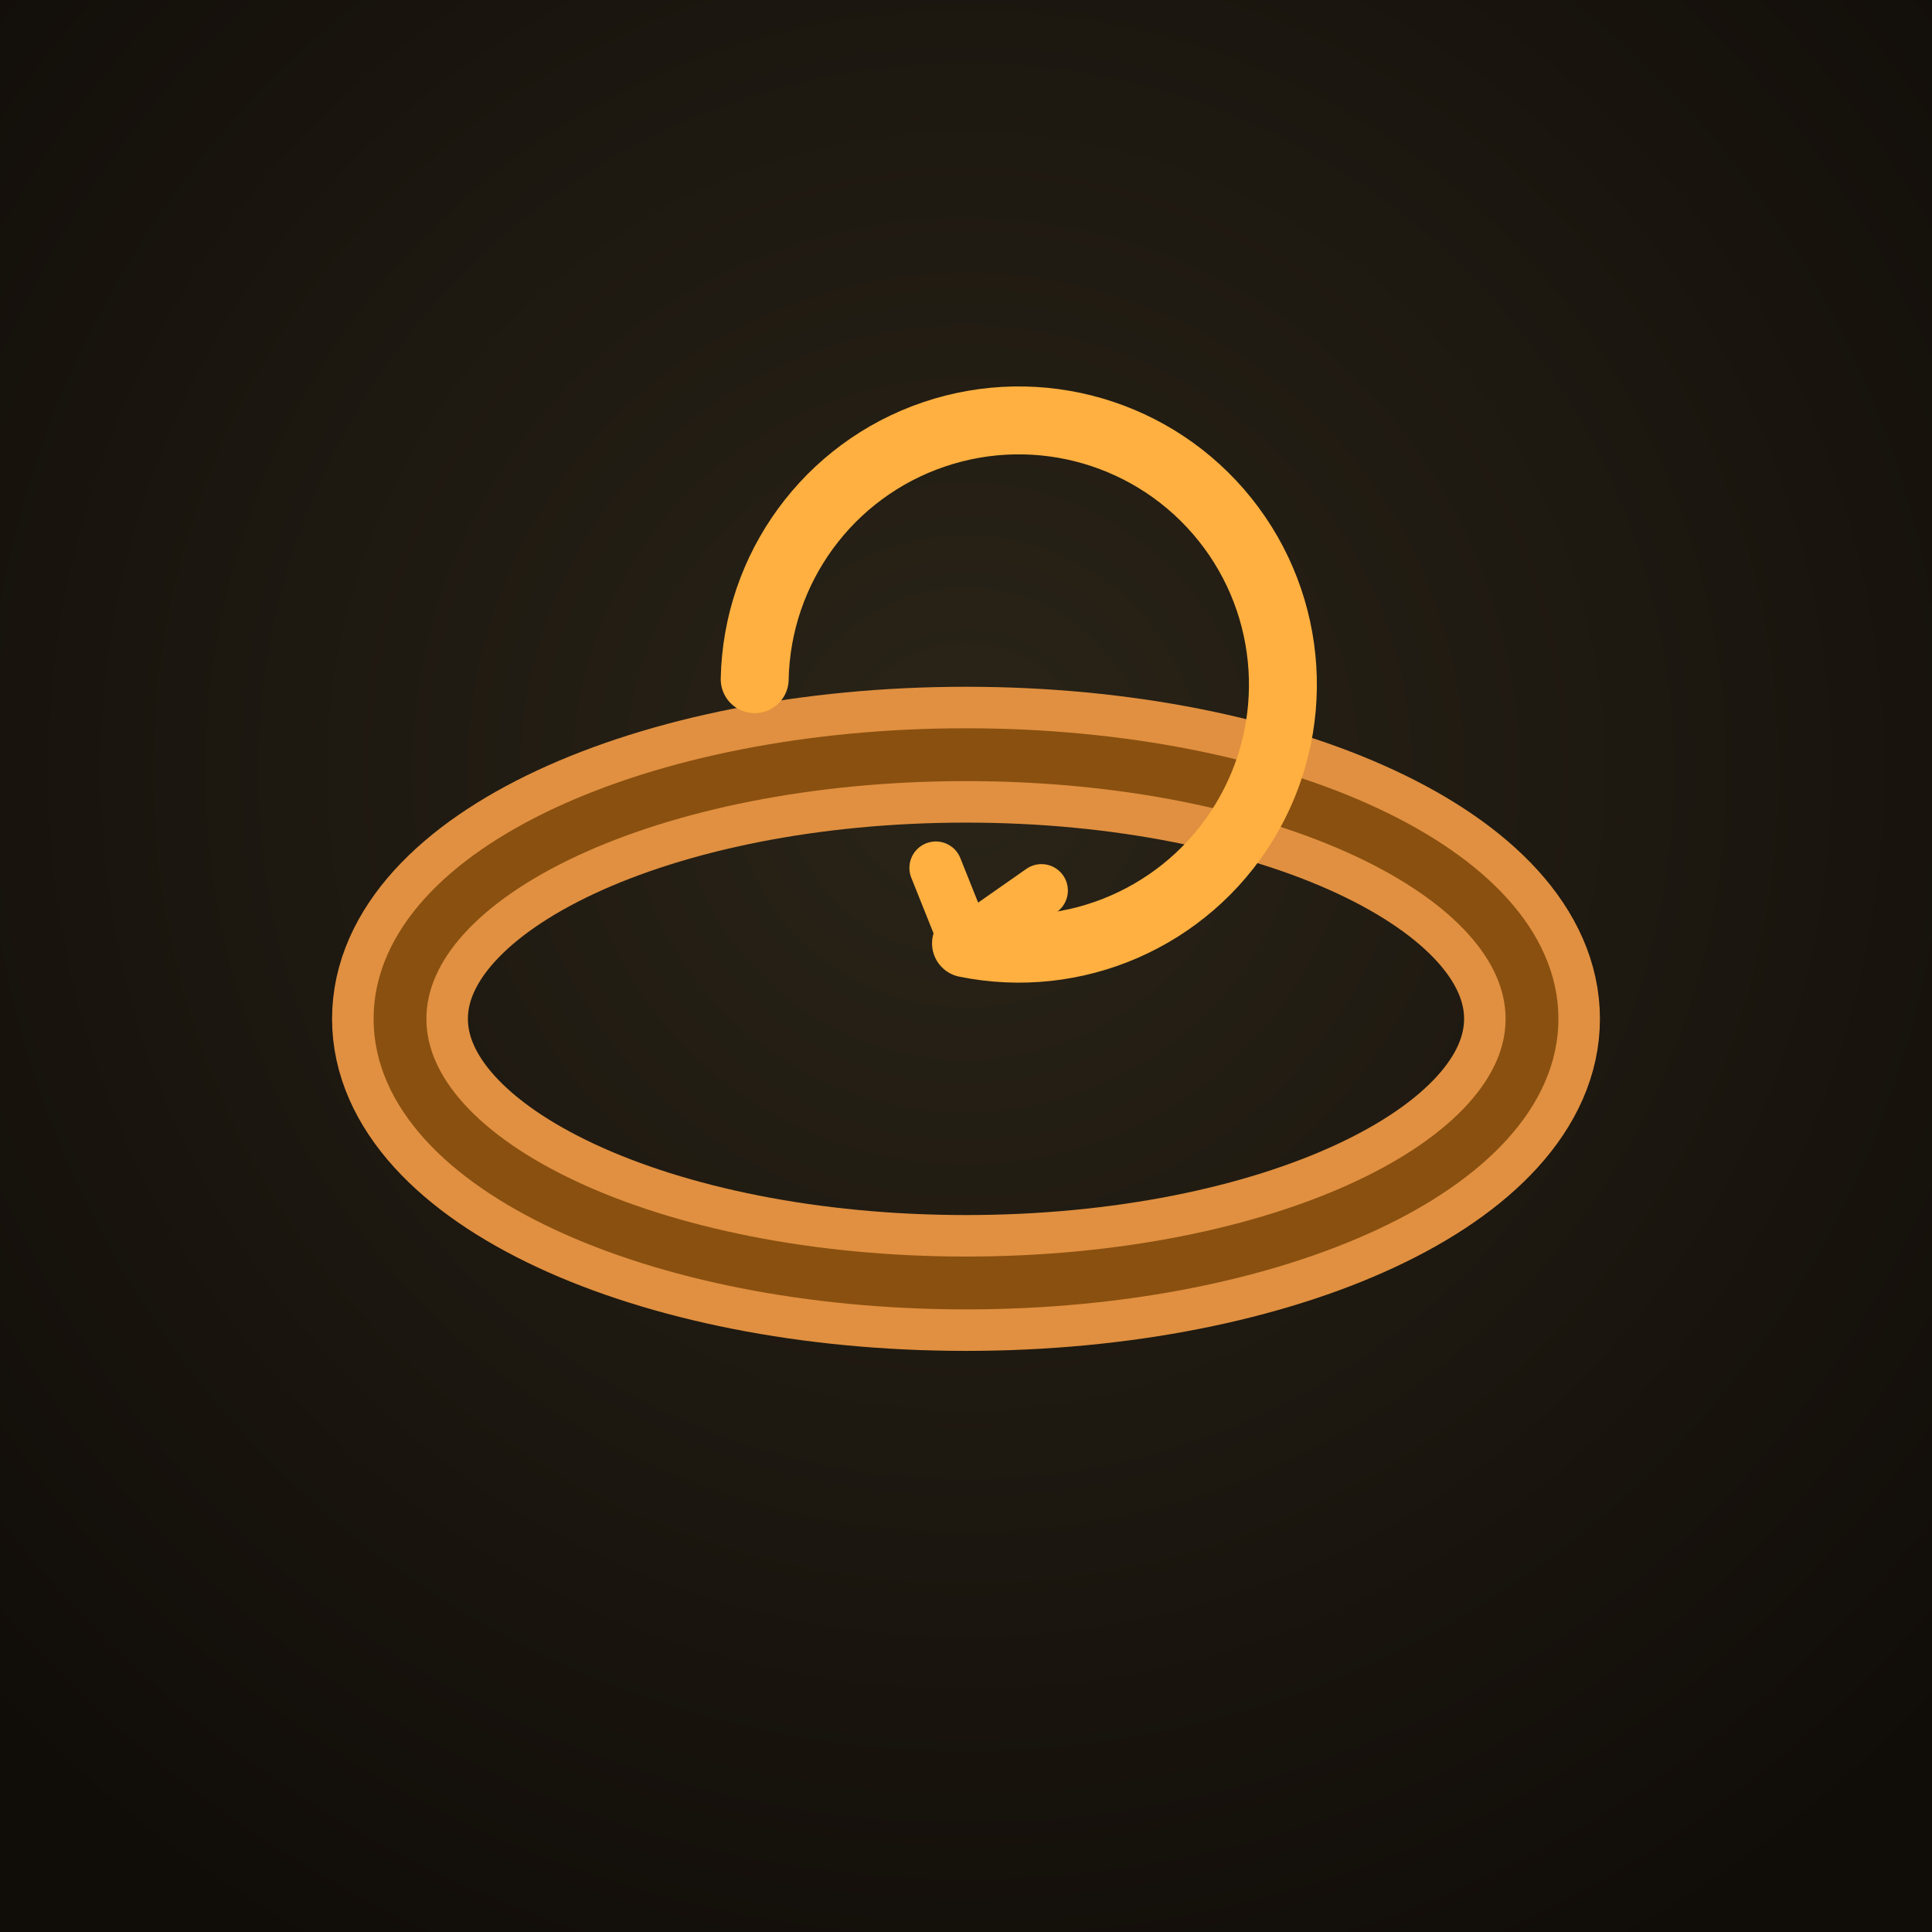
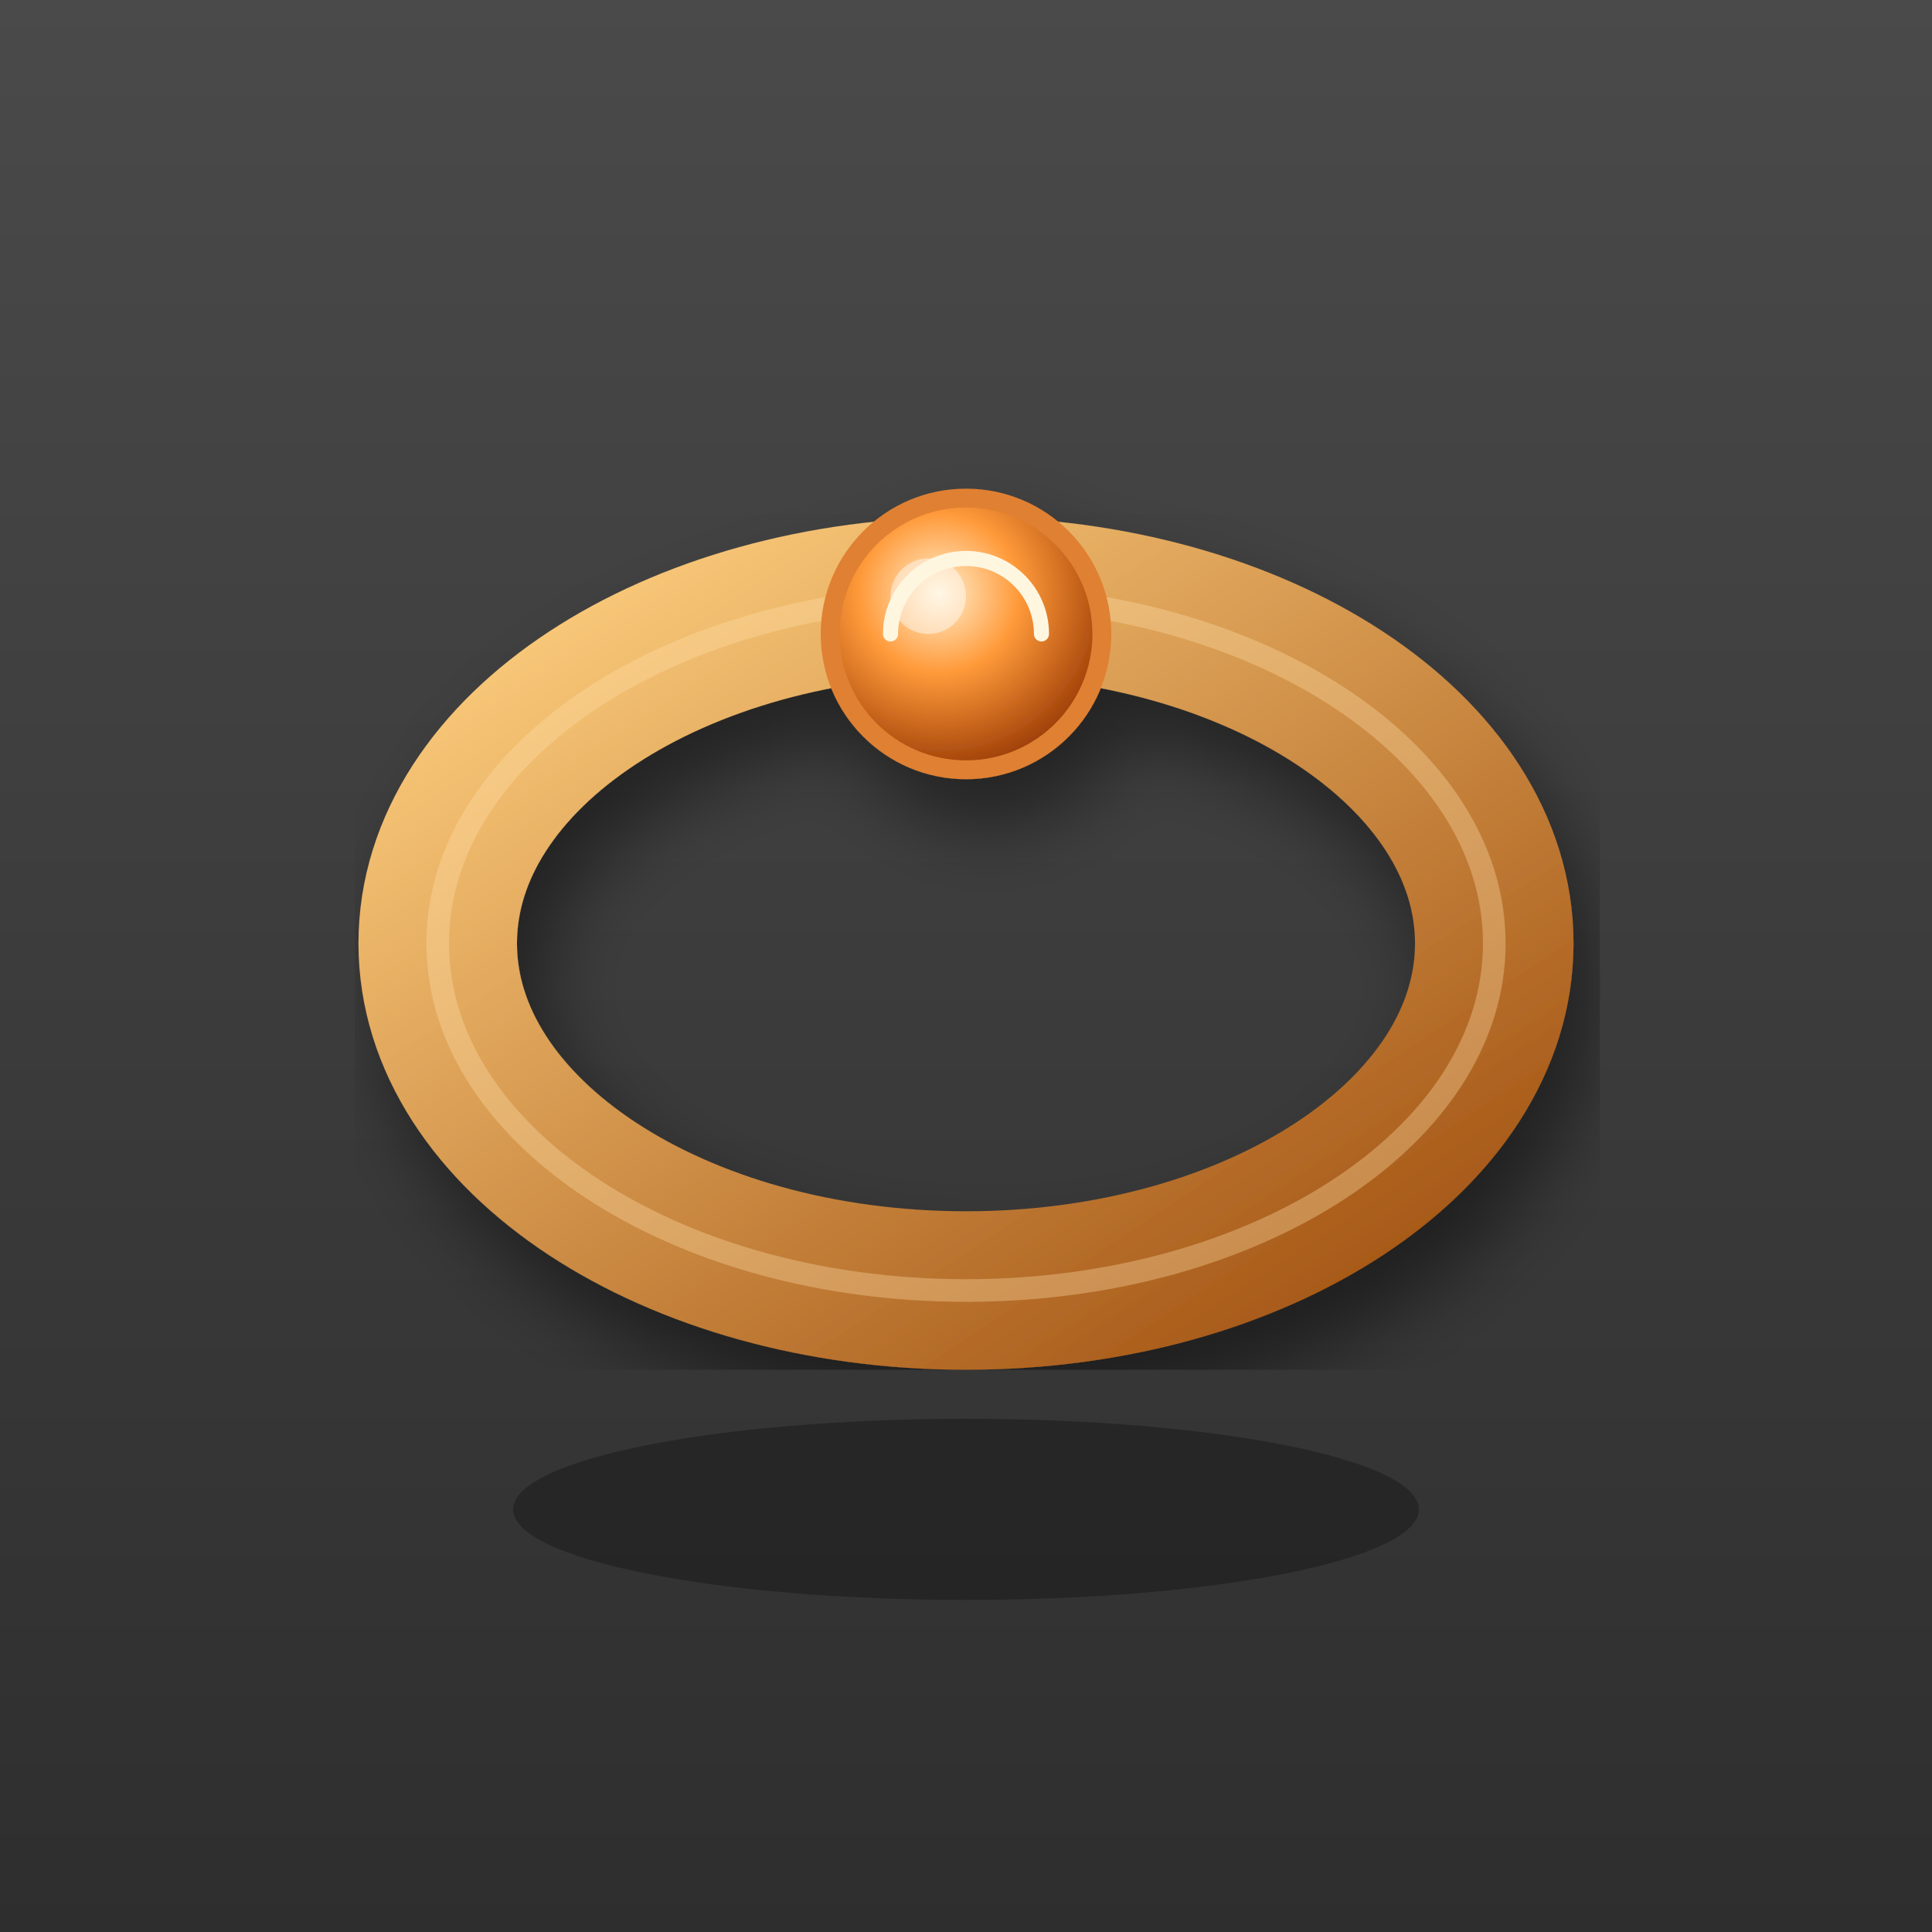
<svg xmlns="http://www.w3.org/2000/svg" viewBox="0 0 512 512">
  <defs>
-     <radialGradient id="bg" cx="50%" cy="40%" r="70%">
-       <stop offset="0" stop-color="#2a2418" />
-       <stop offset="1" stop-color="#100c08" />
+     <linearGradient id="bg" x1="0" y1="0" x2="0" y2="1">
+       <stop offset="0" stop-color="#4a4a4a" />
+       <stop offset="1" stop-color="#2e2e2e" />
+     </linearGradient>
+     <linearGradient id="copper" x1="0" y1="0" x2="1" y2="1">
+       <stop offset="0" stop-color="#ffd080" />
+       <stop offset="1" stop-color="#a05010" />
+     </linearGradient>
+     <radialGradient id="gem" cx="40%" cy="35%" r="65%">
+       <stop offset="0" stop-color="#fff0d0" />
+       <stop offset=".45" stop-color="#ff9a3a" />
+       <stop offset="1" stop-color="#a04008" />
    </radialGradient>
+     <filter id="soft">
+       <feDropShadow dx="6" dy="12" stdDeviation="10" flood-color="#000" flood-opacity=".45" />
+     </filter>
  </defs>
  <rect width="512" height="512" fill="url(#bg)" />
-   <ellipse cx="256" cy="270" rx="150" ry="70" fill="none" stroke="#e09040" stroke-width="36" />
-   <ellipse cx="256" cy="270" rx="150" ry="70" fill="none" stroke="#8a5010" stroke-width="14" />
-   <path d="M200 180 A70 70 0 1 1 256 250" fill="none" stroke="#ffb040" stroke-width="18" stroke-linecap="round" />
-   <path d="M248 230 L256 250 L276 236" fill="none" stroke="#ffb040" stroke-width="14" stroke-linecap="round" stroke-linejoin="round" />
+   <ellipse cx="256" cy="400" rx="120" ry="24" fill="#000" opacity=".28" />
+   <g filter="url(#soft)">
+     <ellipse cx="256" cy="250" rx="140" ry="92" fill="none" stroke="url(#copper)" stroke-width="42" />
+     <ellipse cx="256" cy="250" rx="140" ry="92" fill="none" stroke="#ffe0a8" stroke-width="6" opacity=".35" />
+     <circle cx="256" cy="168" r="36" fill="url(#gem)" stroke="#e08030" stroke-width="5" />
+     <circle cx="246" cy="158" r="10" fill="#fff" opacity=".45" />
+     <path d="M236 168 A16 16 0 1 1 276 168" fill="none" stroke="#fff6e0" stroke-width="4" stroke-linecap="round" />
+   </g>
</svg>
